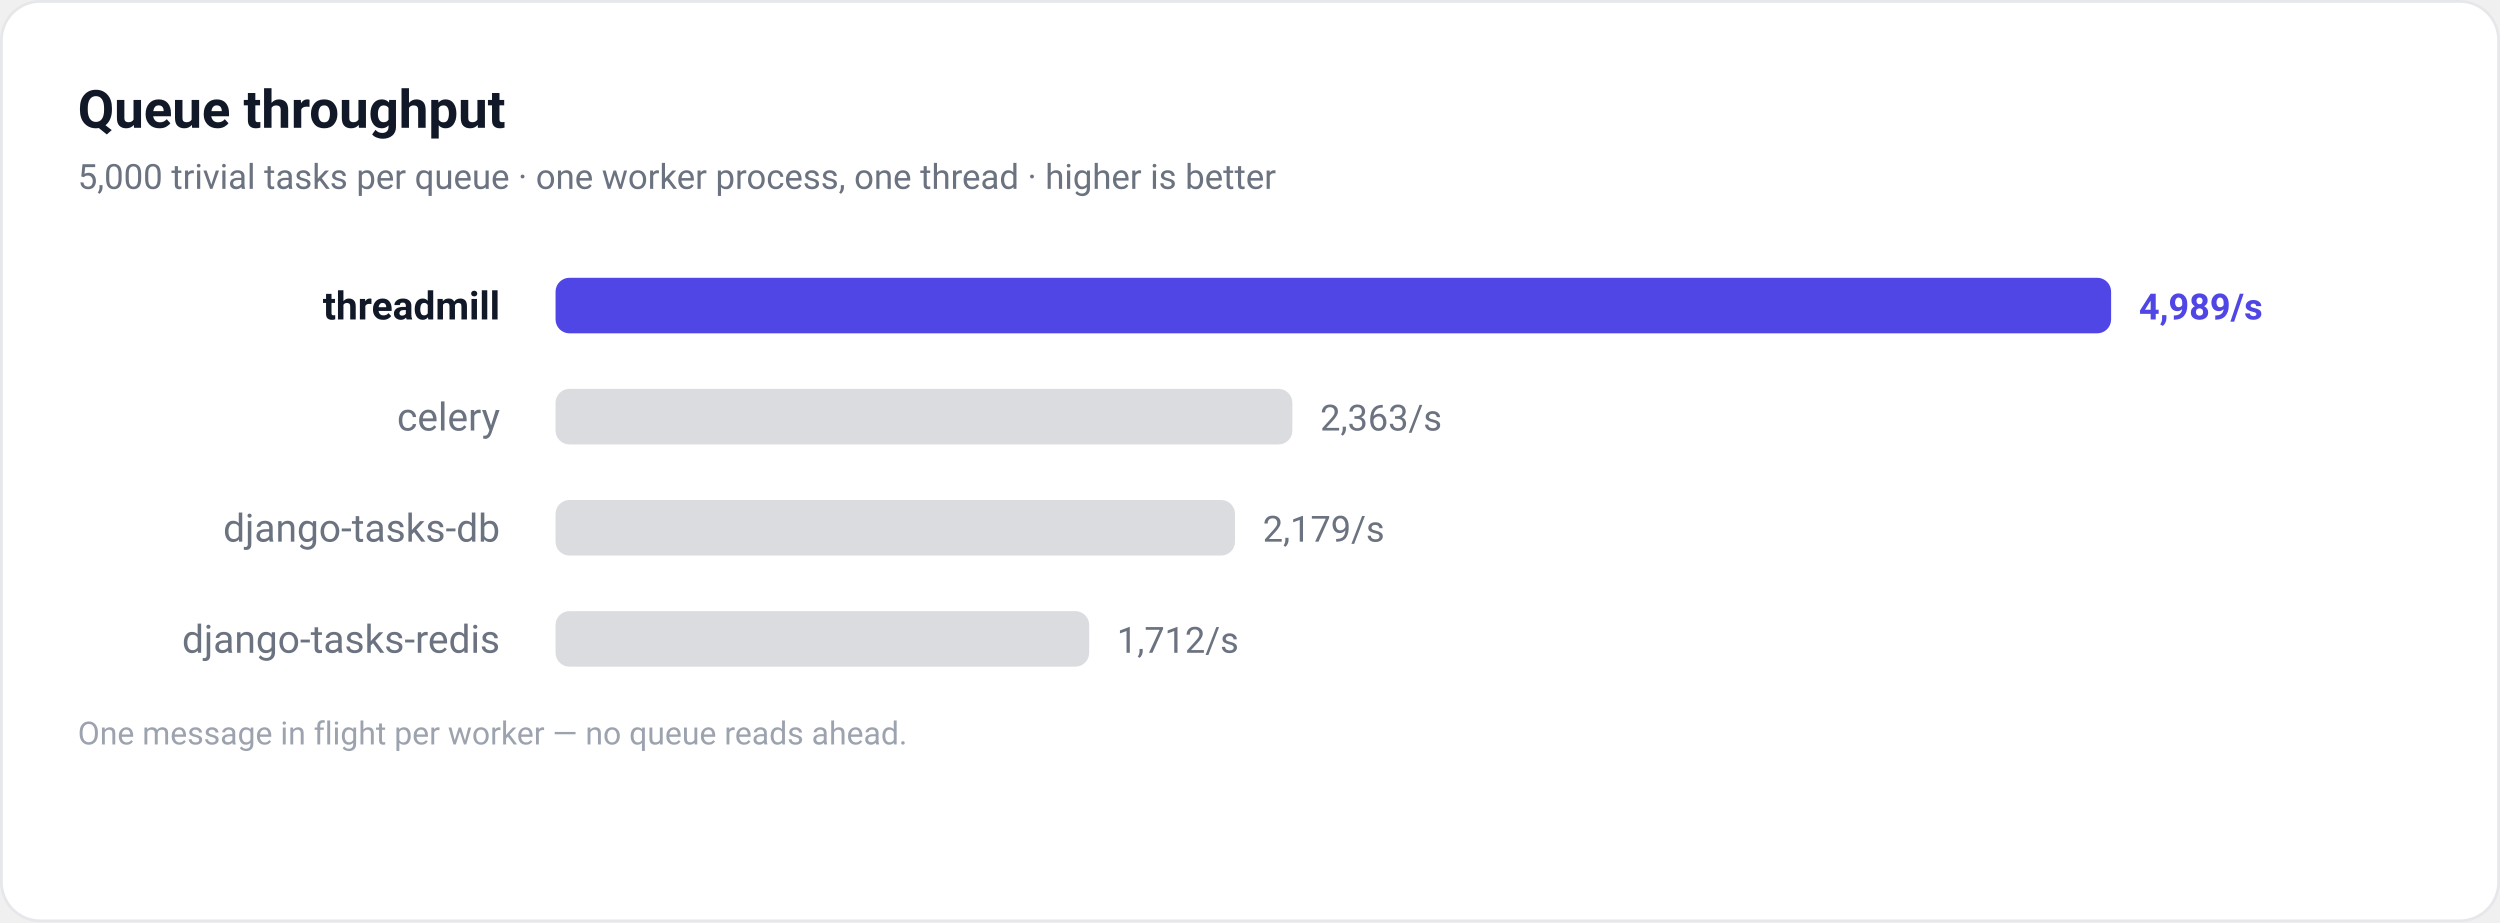
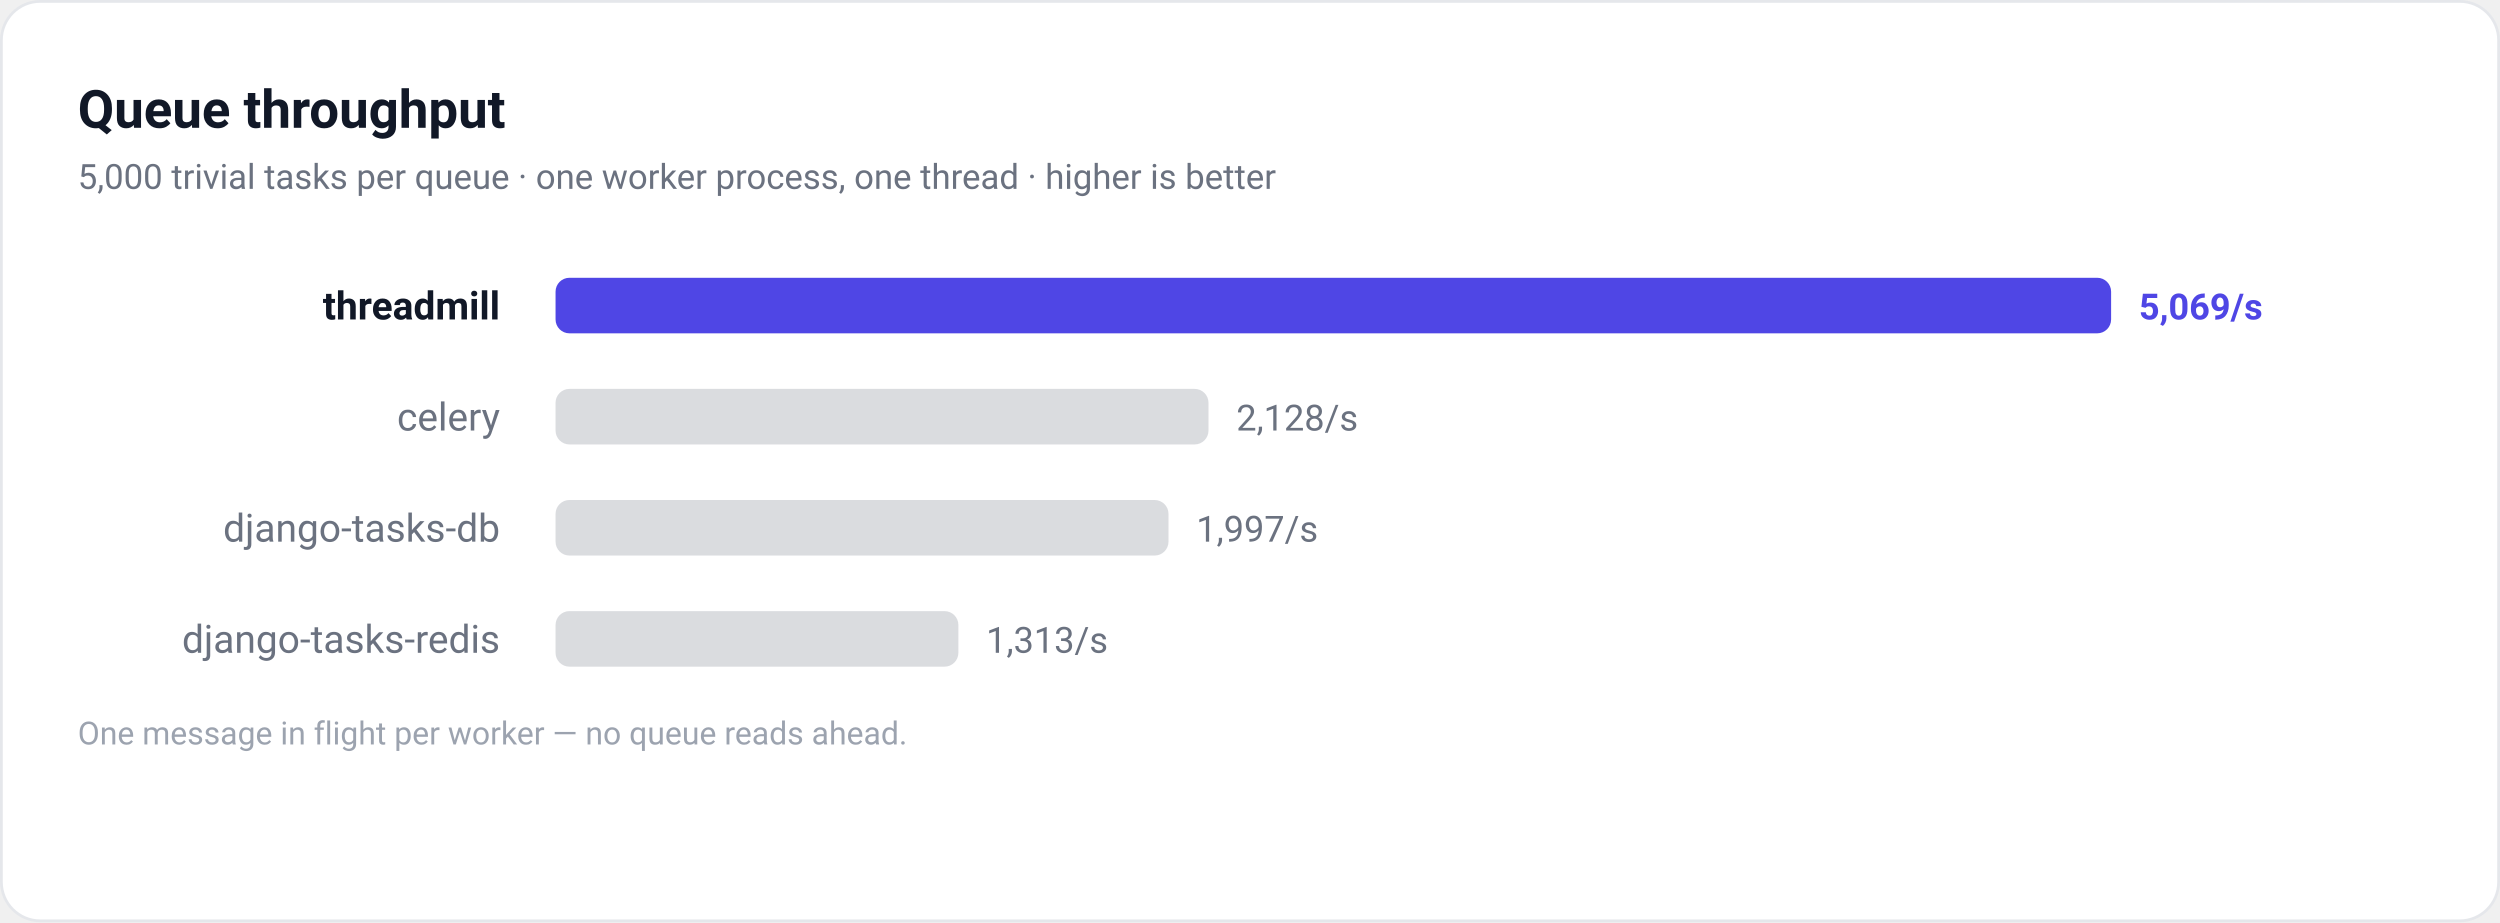
- <svg xmlns="http://www.w3.org/2000/svg" viewBox="0 0 900 332" width="900" height="332" role="img" aria-label="Tasks per second with one worker: threadmill 4,989, celery 2,363, django-tasks-db 2,179, django-tasks-redis 1,712.">
+ <svg xmlns="http://www.w3.org/2000/svg" viewBox="0 0 900 332" width="900" height="332" role="img" aria-label="Tasks per second with one worker: threadmill 5,069, celery 2,128, django-tasks-db 1,997, django-tasks-redis 1,313.">
  <style>svg{max-width:100%;height:auto}</style>
  <rect x="0.5" y="0.5" width="899" height="331" rx="14" fill="#ffffff" stroke="#e5e7eb" />
  <text x="28" y="46" font-family="system-ui, -apple-system, &quot;Segoe UI&quot;, Roboto, &quot;Helvetica Neue&quot;, Arial, sans-serif" font-size="19" font-weight="700" fill="#111827" text-anchor="start">Queue throughput</text>
  <text x="28" y="68" font-family="system-ui, -apple-system, &quot;Segoe UI&quot;, Roboto, &quot;Helvetica Neue&quot;, Arial, sans-serif" font-size="12.5" font-weight="400" fill="#6b7280" text-anchor="start">5,000 trivial tasks per queue · one worker process, one thread · higher is better</text>
  <text x="180" y="115" font-family="system-ui, -apple-system, &quot;Segoe UI&quot;, Roboto, &quot;Helvetica Neue&quot;, Arial, sans-serif" font-size="14" font-weight="700" fill="#111827" text-anchor="end">threadmill</text>
  <rect x="200" y="100" width="560.00" height="20" rx="5" fill="#4f46e5" opacity="1" />
-   <text x="770" y="115" font-family="system-ui, -apple-system, &quot;Segoe UI&quot;, Roboto, &quot;Helvetica Neue&quot;, Arial, sans-serif" font-size="13" font-weight="700" fill="#4f46e5" text-anchor="start">4,989/s</text>
+   <text x="770" y="115" font-family="system-ui, -apple-system, &quot;Segoe UI&quot;, Roboto, &quot;Helvetica Neue&quot;, Arial, sans-serif" font-size="13" font-weight="700" fill="#4f46e5" text-anchor="start">5,069/s</text>
  <text x="180" y="155" font-family="system-ui, -apple-system, &quot;Segoe UI&quot;, Roboto, &quot;Helvetica Neue&quot;, Arial, sans-serif" font-size="14" font-weight="400" fill="#6b7280" text-anchor="end">celery</text>
-   <rect x="200" y="140" width="265.25" height="20" rx="5" fill="#6b7280" opacity="0.25" />
-   <text x="475.254" y="155" font-family="system-ui, -apple-system, &quot;Segoe UI&quot;, Roboto, &quot;Helvetica Neue&quot;, Arial, sans-serif" font-size="13" font-weight="400" fill="#6b7280" text-anchor="start">2,363/s</text>
+   <rect x="200" y="140" width="235.06" height="20" rx="5" fill="#6b7280" opacity="0.25" />
+   <text x="445.059" y="155" font-family="system-ui, -apple-system, &quot;Segoe UI&quot;, Roboto, &quot;Helvetica Neue&quot;, Arial, sans-serif" font-size="13" font-weight="400" fill="#6b7280" text-anchor="start">2,128/s</text>
  <text x="180" y="195" font-family="system-ui, -apple-system, &quot;Segoe UI&quot;, Roboto, &quot;Helvetica Neue&quot;, Arial, sans-serif" font-size="14" font-weight="400" fill="#6b7280" text-anchor="end">django-tasks-db</text>
-   <rect x="200" y="180" width="244.60" height="20" rx="5" fill="#6b7280" opacity="0.25" />
-   <text x="454.595" y="195" font-family="system-ui, -apple-system, &quot;Segoe UI&quot;, Roboto, &quot;Helvetica Neue&quot;, Arial, sans-serif" font-size="13" font-weight="400" fill="#6b7280" text-anchor="start">2,179/s</text>
+   <rect x="200" y="180" width="220.66" height="20" rx="5" fill="#6b7280" opacity="0.25" />
+   <text x="430.665" y="195" font-family="system-ui, -apple-system, &quot;Segoe UI&quot;, Roboto, &quot;Helvetica Neue&quot;, Arial, sans-serif" font-size="13" font-weight="400" fill="#6b7280" text-anchor="start">1,997/s</text>
  <text x="180" y="235" font-family="system-ui, -apple-system, &quot;Segoe UI&quot;, Roboto, &quot;Helvetica Neue&quot;, Arial, sans-serif" font-size="14" font-weight="400" fill="#6b7280" text-anchor="end">django-tasks-redis</text>
-   <rect x="200" y="220" width="192.10" height="20" rx="5" fill="#6b7280" opacity="0.25" />
-   <text x="402.103" y="235" font-family="system-ui, -apple-system, &quot;Segoe UI&quot;, Roboto, &quot;Helvetica Neue&quot;, Arial, sans-serif" font-size="13" font-weight="400" fill="#6b7280" text-anchor="start">1,712/s</text>
+   <rect x="200" y="220" width="145.02" height="20" rx="5" fill="#6b7280" opacity="0.25" />
+   <text x="355.018" y="235" font-family="system-ui, -apple-system, &quot;Segoe UI&quot;, Roboto, &quot;Helvetica Neue&quot;, Arial, sans-serif" font-size="13" font-weight="400" fill="#6b7280" text-anchor="start">1,313/s</text>
  <text x="28" y="268" font-family="system-ui, -apple-system, &quot;Segoe UI&quot;, Roboto, &quot;Helvetica Neue&quot;, Arial, sans-serif" font-size="11.5" font-weight="400" fill="#9ca3af" text-anchor="start">One message in flight per worker — no queue reads ahead.</text>
</svg>
